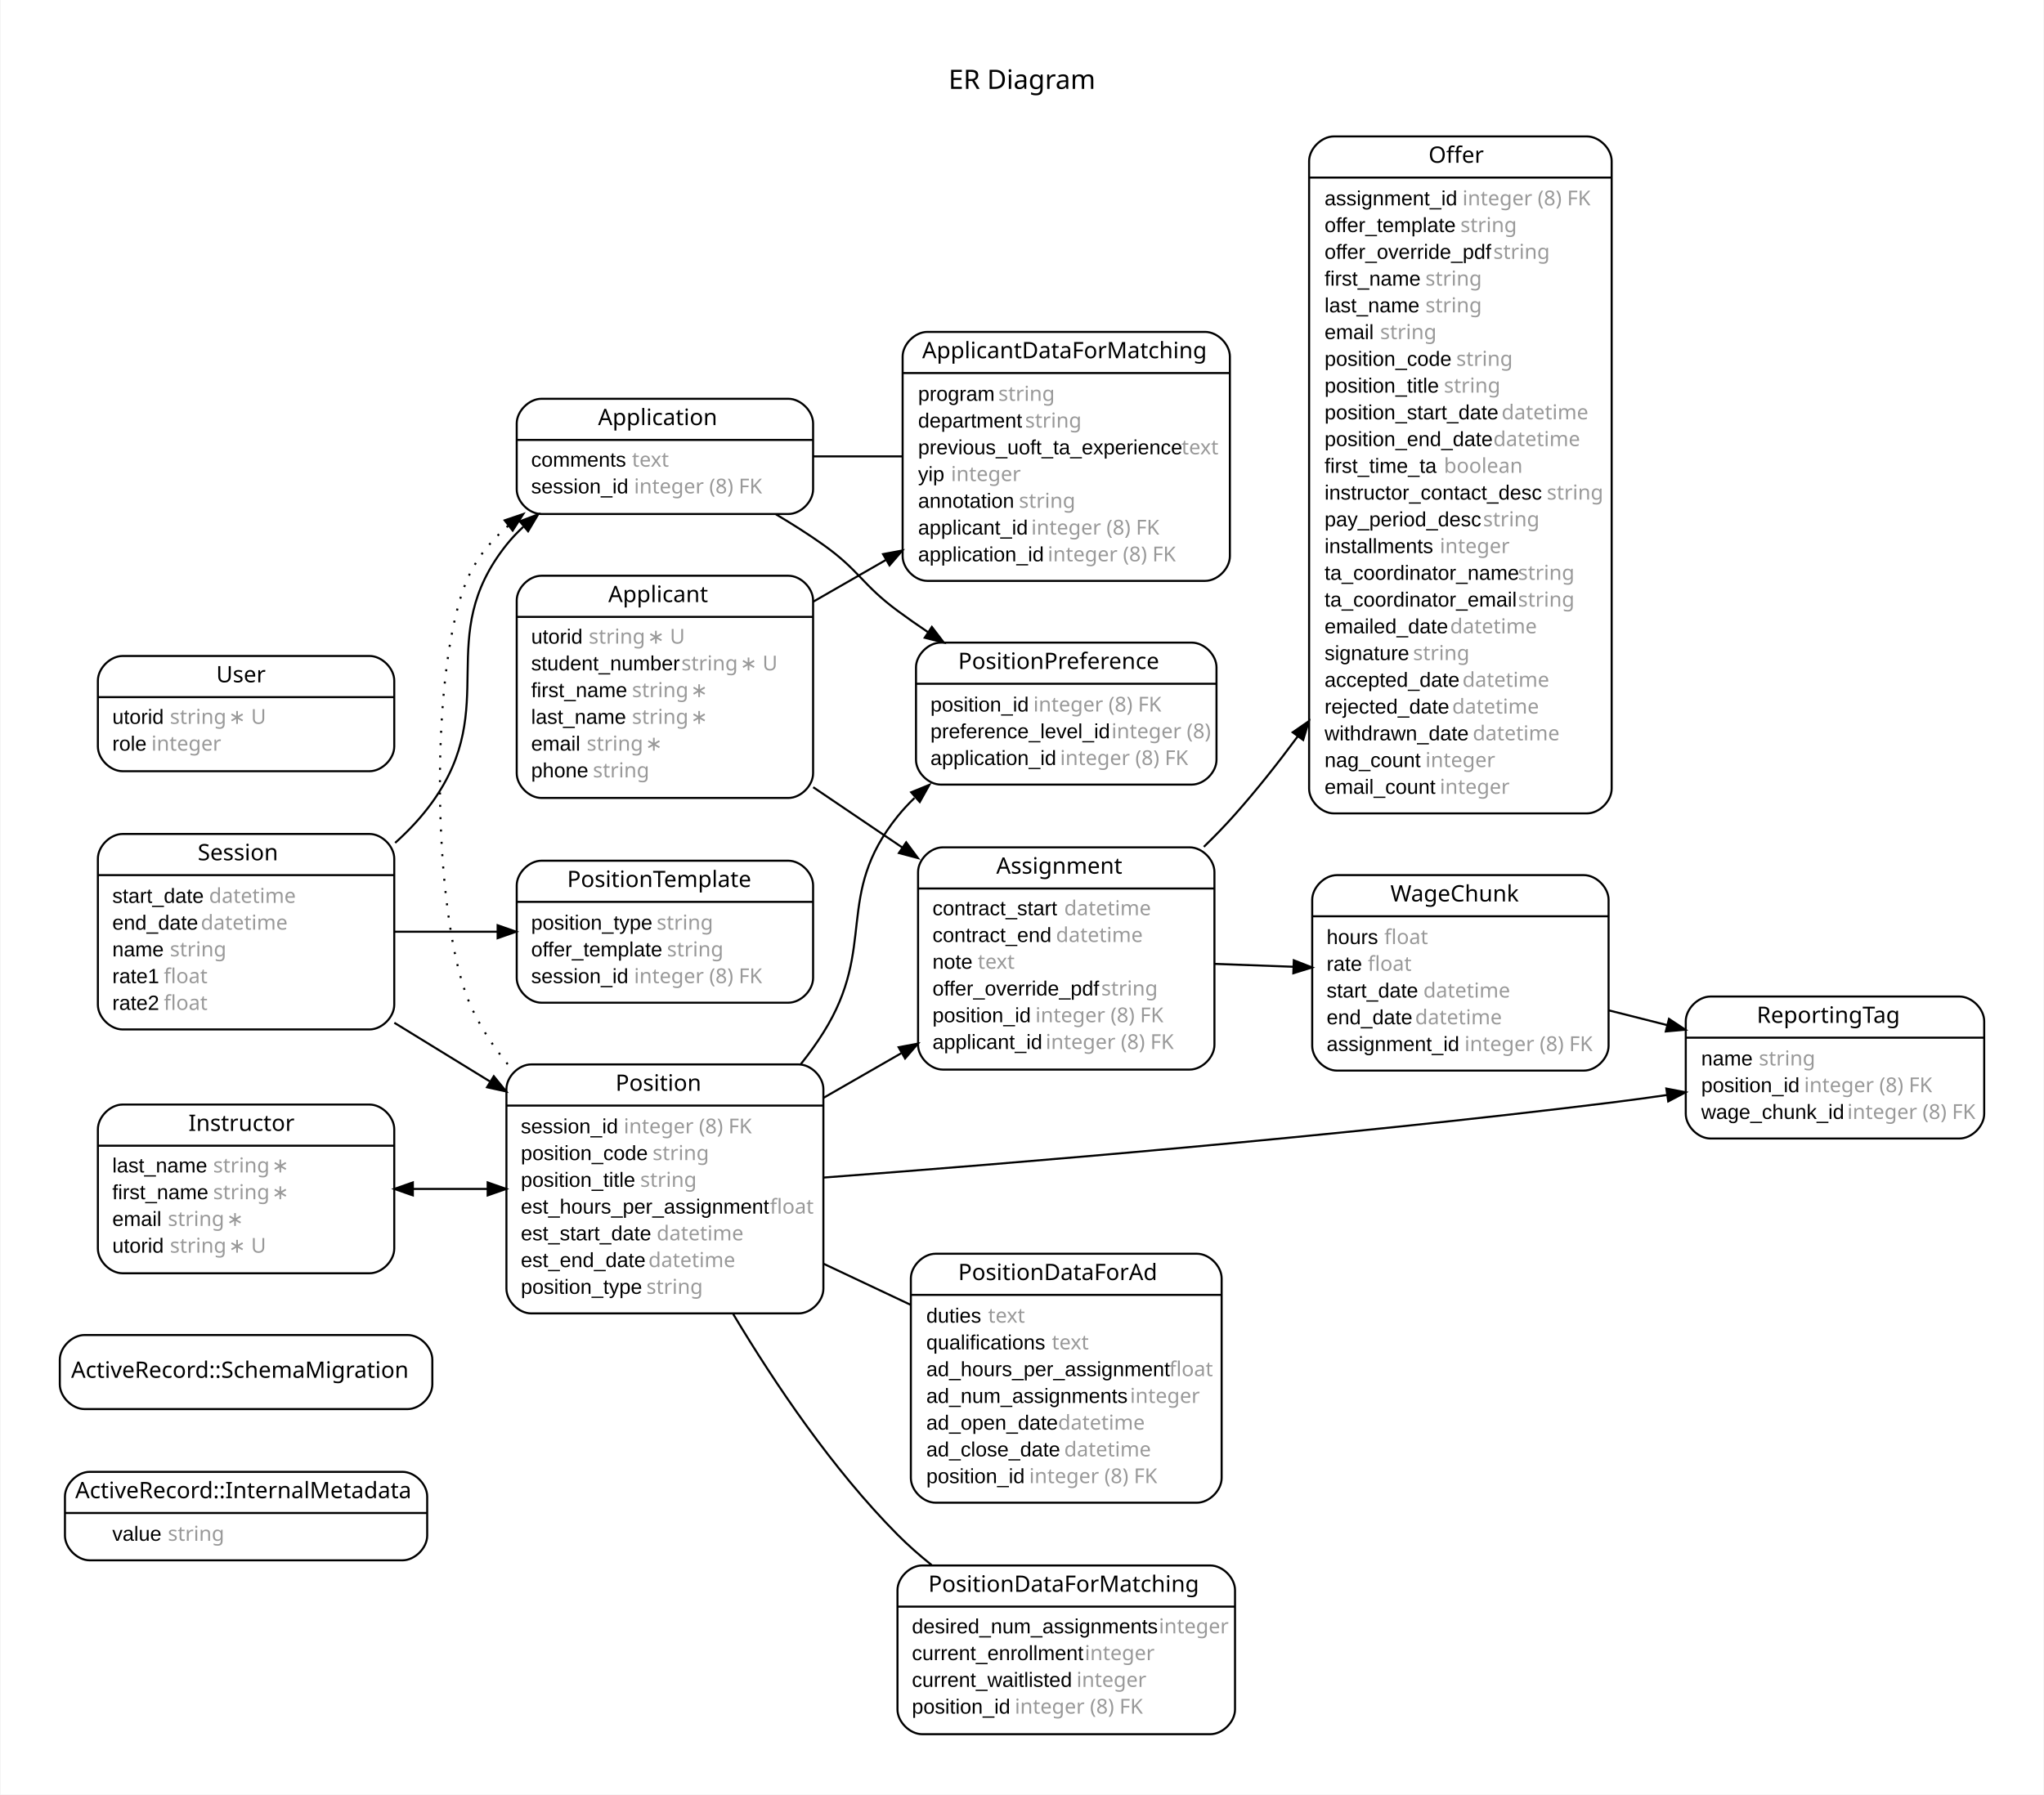
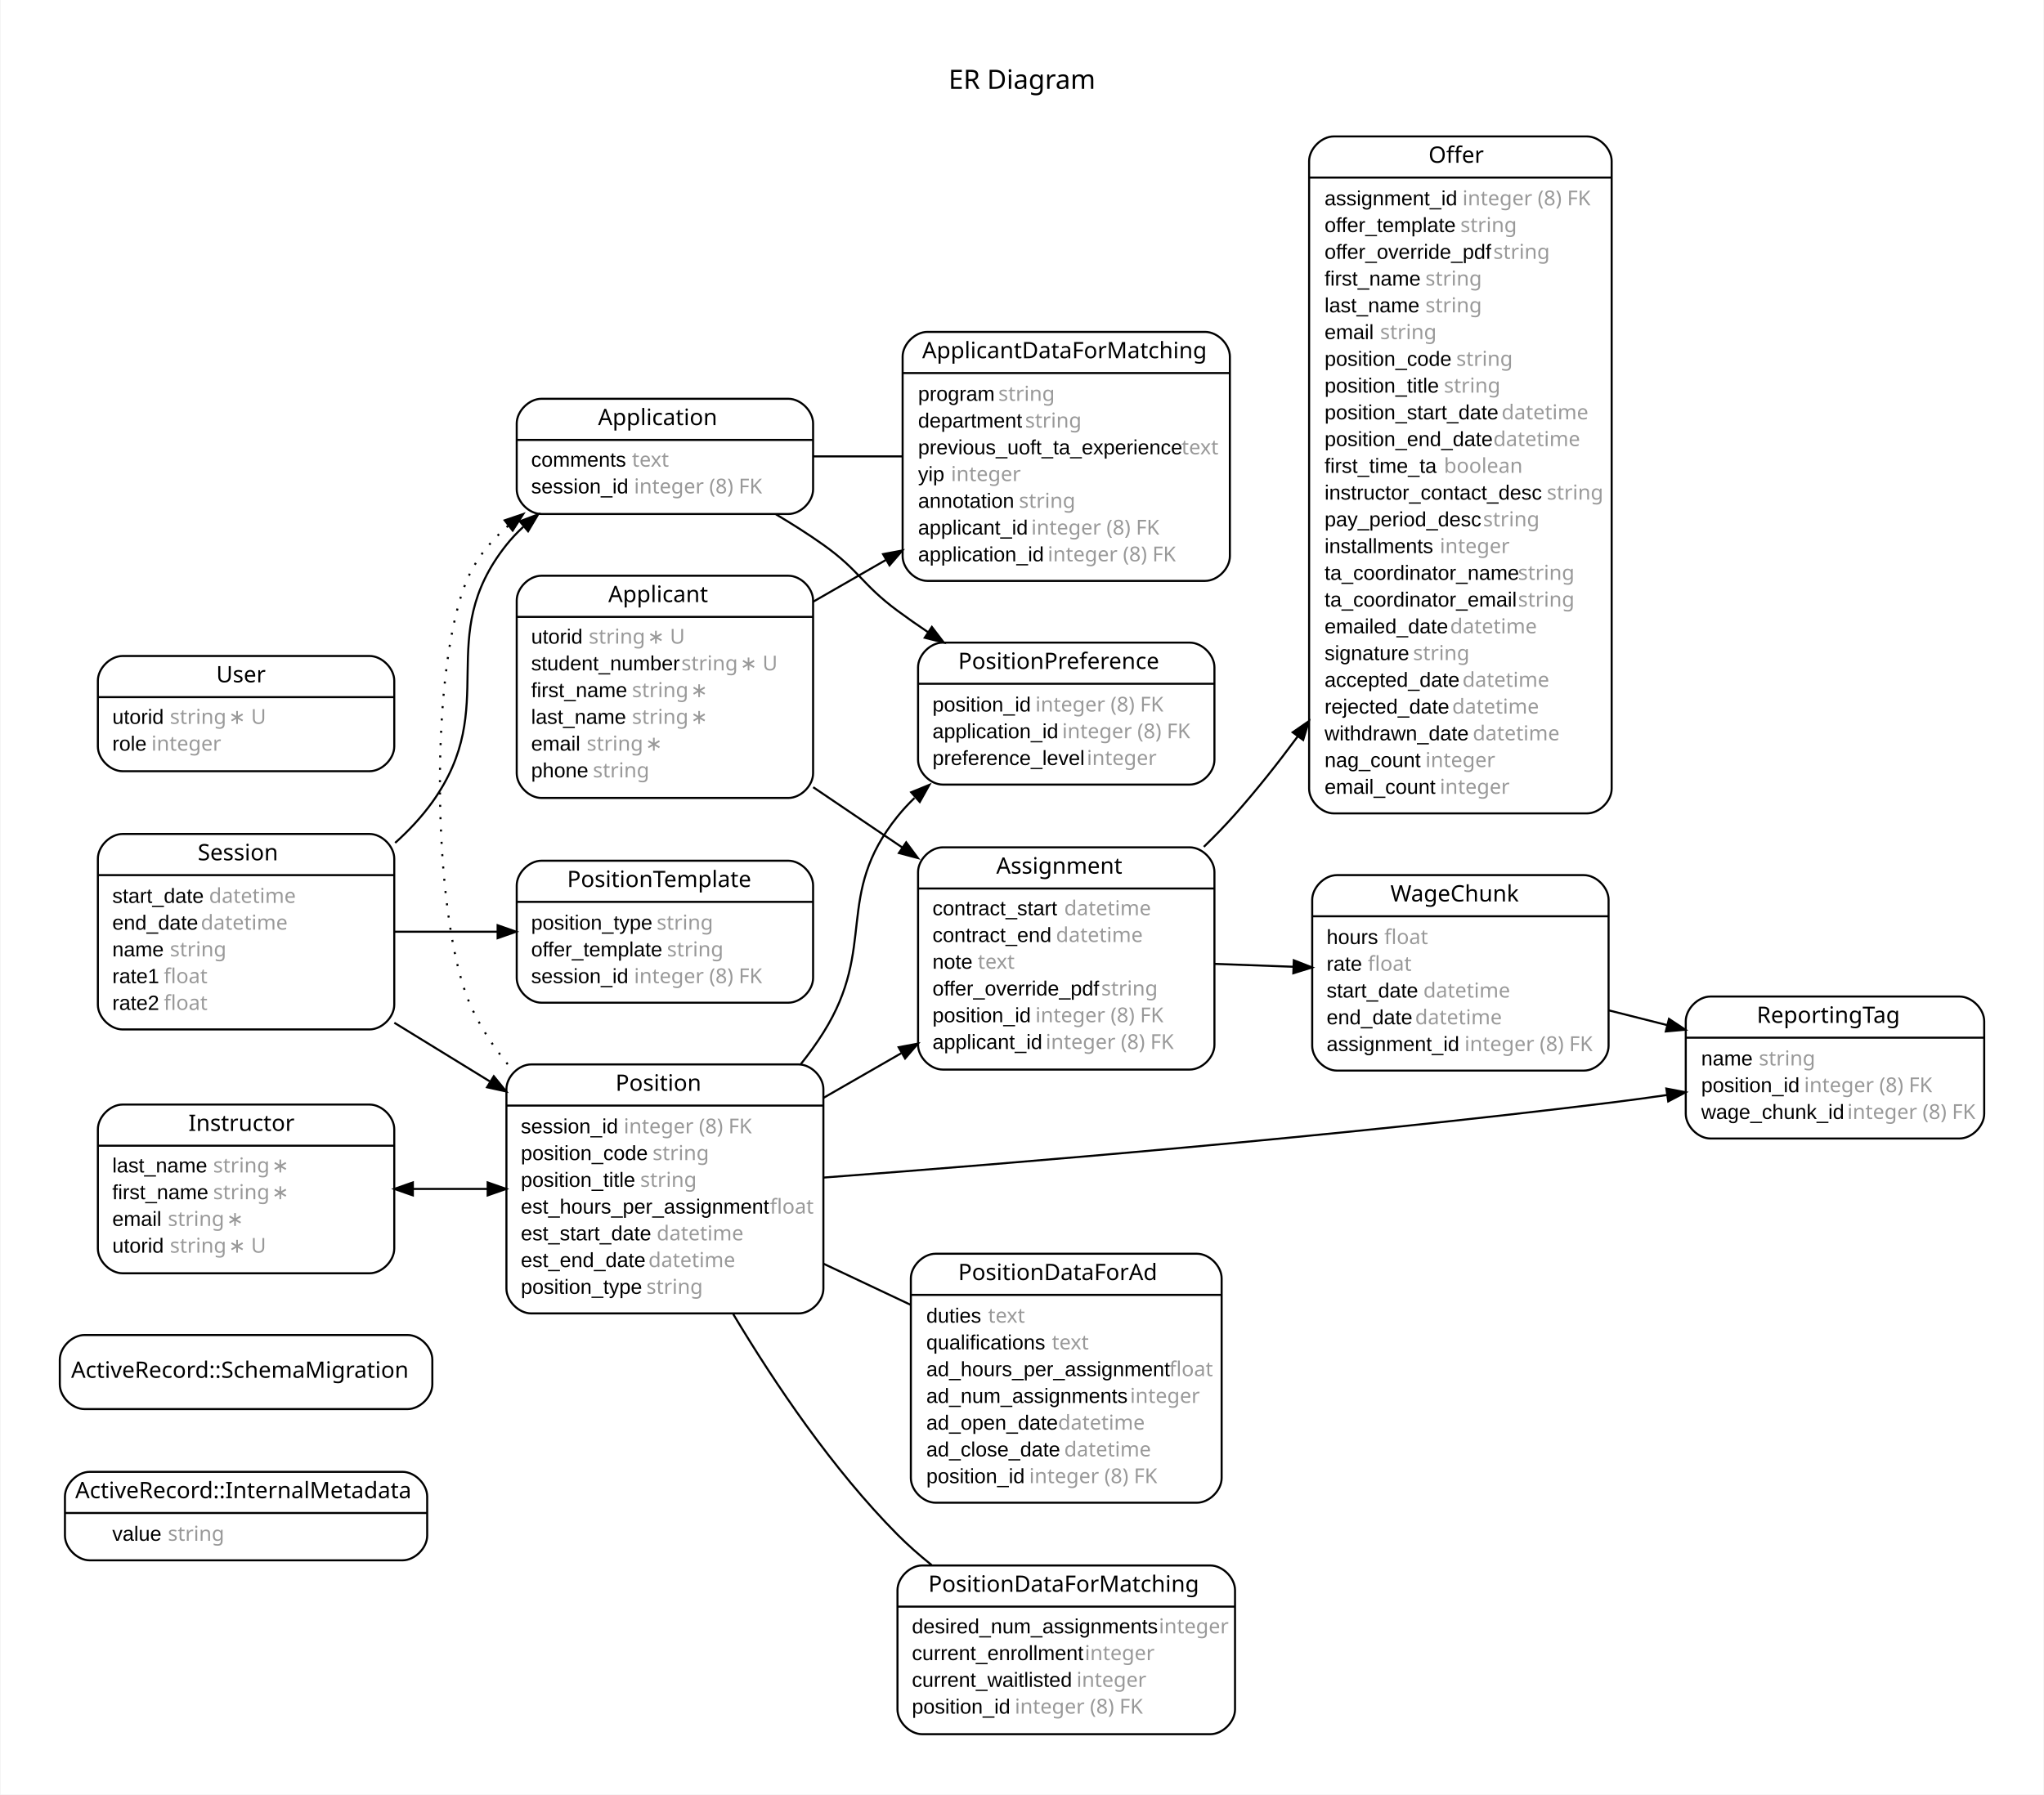
<svg xmlns="http://www.w3.org/2000/svg" width="993pt" height="872pt" viewBox="0.00 0.00 992.60 872.10">
  <g id="graph0" class="graph" transform="scale(1 1) rotate(0) translate(28.8 843.3)">
    <polygon fill="#ffffff" stroke="transparent" points="-28.8,28.8 -28.8,-843.3 963.8,-843.3 963.8,28.8 -28.8,28.8" />
    <text text-anchor="middle" x="467.5" y="-800.1" font-family="Arial Bold" font-size="13.00" fill="#000000">ER Diagram</text>
    <g id="node1" class="node">
      <path fill="none" stroke="#000000" d="M14.5,-85C14.5,-85 166.5,-85 166.5,-85 172.5,-85 178.5,-91 178.5,-97 178.5,-97 178.5,-116 178.5,-116 178.5,-122 172.5,-128 166.5,-128 166.5,-128 14.5,-128 14.5,-128 8.5,-128 2.5,-122 2.5,-116 2.5,-116 2.5,-97 2.5,-97 2.5,-91 8.5,-85 14.5,-85" />
      <text text-anchor="start" x="7.5" y="-115.2" font-family="Arial Bold" font-size="11.00" fill="#000000">ActiveRecord::InternalMetadata</text>
      <polyline fill="none" stroke="#000000" points="2.5,-108 178.5,-108 " />
      <text text-anchor="start" x="25.5" y="-94.5" font-family="Arial" font-size="10.00" fill="#000000">value </text>
      <text text-anchor="start" x="52.5" y="-94.5" font-family="Arial Italic" font-size="10.00" fill="#999999">string</text>
    </g>
    <g id="node2" class="node">
      <path fill="none" stroke="#000000" d="M12,-158.5C12,-158.5 169,-158.5 169,-158.5 175,-158.5 181,-164.5 181,-170.5 181,-170.5 181,-182.5 181,-182.5 181,-188.5 175,-194.5 169,-194.5 169,-194.5 12,-194.5 12,-194.5 6,-194.5 0,-188.5 0,-182.5 0,-182.5 0,-170.5 0,-170.5 0,-164.5 6,-158.5 12,-158.5" />
      <text text-anchor="start" x="5.5" y="-173.7" font-family="Arial Bold" font-size="11.00" fill="#000000">ActiveRecord::SchemaMigration</text>
    </g>
    <g id="node3" class="node">
      <path fill="none" stroke="#000000" d="M234,-455.5C234,-455.5 354,-455.5 354,-455.5 360,-455.5 366,-461.5 366,-467.5 366,-467.5 366,-551.5 366,-551.5 366,-557.5 360,-563.5 354,-563.5 354,-563.5 234,-563.5 234,-563.5 228,-563.5 222,-557.5 222,-551.5 222,-551.5 222,-467.5 222,-467.5 222,-461.5 228,-455.5 234,-455.5" />
      <text text-anchor="start" x="266.5" y="-550.7" font-family="Arial Bold" font-size="11.00" fill="#000000">Applicant</text>
      <polyline fill="none" stroke="#000000" points="222,-543.5 366,-543.5 " />
      <text text-anchor="start" x="229" y="-530.5" font-family="Arial" font-size="10.00" fill="#000000">utorid </text>
      <text text-anchor="start" x="257" y="-530.5" font-family="Arial Italic" font-size="10.00" fill="#999999">string ∗ U</text>
      <text text-anchor="start" x="229" y="-517.5" font-family="Arial" font-size="10.00" fill="#000000">student_number </text>
      <text text-anchor="start" x="302" y="-517.5" font-family="Arial Italic" font-size="10.00" fill="#999999">string ∗ U</text>
      <text text-anchor="start" x="229" y="-504.5" font-family="Arial" font-size="10.00" fill="#000000">first_name </text>
      <text text-anchor="start" x="278" y="-504.5" font-family="Arial Italic" font-size="10.00" fill="#999999">string ∗</text>
      <text text-anchor="start" x="229" y="-491.5" font-family="Arial" font-size="10.00" fill="#000000">last_name </text>
      <text text-anchor="start" x="278" y="-491.5" font-family="Arial Italic" font-size="10.00" fill="#999999">string ∗</text>
      <text text-anchor="start" x="229" y="-478.5" font-family="Arial" font-size="10.00" fill="#000000">email </text>
      <text text-anchor="start" x="256" y="-478.5" font-family="Arial Italic" font-size="10.00" fill="#999999">string ∗</text>
      <text text-anchor="start" x="229" y="-465.5" font-family="Arial" font-size="10.00" fill="#000000">phone </text>
      <text text-anchor="start" x="259" y="-465.5" font-family="Arial Italic" font-size="10.00" fill="#999999">string</text>
    </g>
    <g id="node4" class="node">
      <path fill="none" stroke="#000000" d="M421.5,-561C421.5,-561 556.5,-561 556.5,-561 562.5,-561 568.5,-567 568.5,-573 568.5,-573 568.5,-670 568.5,-670 568.5,-676 562.5,-682 556.5,-682 556.5,-682 421.5,-682 421.5,-682 415.5,-682 409.5,-676 409.5,-670 409.5,-670 409.5,-573 409.5,-573 409.5,-567 415.5,-561 421.5,-561" />
      <text text-anchor="start" x="419" y="-669.2" font-family="Arial Bold" font-size="11.00" fill="#000000">ApplicantDataForMatching</text>
      <polyline fill="none" stroke="#000000" points="409.5,-662 568.5,-662 " />
      <text text-anchor="start" x="417" y="-648.5" font-family="Arial" font-size="10.00" fill="#000000">program </text>
      <text text-anchor="start" x="456" y="-648.5" font-family="Arial Italic" font-size="10.00" fill="#999999">string</text>
      <text text-anchor="start" x="417" y="-635.5" font-family="Arial" font-size="10.00" fill="#000000">department </text>
      <text text-anchor="start" x="469" y="-635.5" font-family="Arial Italic" font-size="10.00" fill="#999999">string</text>
      <text text-anchor="start" x="417" y="-622.5" font-family="Arial" font-size="10.00" fill="#000000">previous_uoft_ta_experience </text>
      <text text-anchor="start" x="545" y="-622.5" font-family="Arial Italic" font-size="10.00" fill="#999999">text</text>
      <text text-anchor="start" x="417" y="-609.5" font-family="Arial" font-size="10.00" fill="#000000">yip </text>
      <text text-anchor="start" x="433" y="-609.5" font-family="Arial Italic" font-size="10.00" fill="#999999">integer</text>
      <text text-anchor="start" x="417" y="-596.5" font-family="Arial" font-size="10.00" fill="#000000">annotation </text>
      <text text-anchor="start" x="466" y="-596.5" font-family="Arial Italic" font-size="10.00" fill="#999999">string</text>
      <text text-anchor="start" x="417" y="-583.5" font-family="Arial" font-size="10.00" fill="#000000">applicant_id </text>
      <text text-anchor="start" x="472" y="-583.5" font-family="Arial Italic" font-size="10.00" fill="#999999">integer (8) FK</text>
      <text text-anchor="start" x="417" y="-570.5" font-family="Arial" font-size="10.00" fill="#000000">application_id </text>
      <text text-anchor="start" x="480" y="-570.5" font-family="Arial Italic" font-size="10.00" fill="#999999">integer (8) FK</text>
    </g>
    <g id="edge5" class="edge">
      <path fill="none" stroke="#000000" d="M366.057,-550.886C377.516,-557.468 389.48,-564.34 401.252,-571.101" />
      <polygon fill="#000000" stroke="#000000" points="399.99,-574.009 409.363,-575.76 403.128,-568.546 399.99,-574.009" />
    </g>
    <g id="node6" class="node">
      <path fill="none" stroke="#000000" d="M429,-323.5C429,-323.5 549,-323.5 549,-323.5 555,-323.5 561,-329.5 561,-335.5 561,-335.5 561,-419.5 561,-419.5 561,-425.5 555,-431.5 549,-431.5 549,-431.5 429,-431.5 429,-431.5 423,-431.5 417,-425.5 417,-419.5 417,-419.5 417,-335.5 417,-335.5 417,-329.5 423,-323.5 429,-323.5" />
      <text text-anchor="start" x="455" y="-418.7" font-family="Arial Bold" font-size="11.00" fill="#000000">Assignment</text>
      <polyline fill="none" stroke="#000000" points="417,-411.5 561,-411.5 " />
      <text text-anchor="start" x="424" y="-398.5" font-family="Arial" font-size="10.00" fill="#000000">contract_start </text>
      <text text-anchor="start" x="488" y="-398.5" font-family="Arial Italic" font-size="10.00" fill="#999999">datetime</text>
      <text text-anchor="start" x="424" y="-385.5" font-family="Arial" font-size="10.00" fill="#000000">contract_end </text>
      <text text-anchor="start" x="484" y="-385.5" font-family="Arial Italic" font-size="10.00" fill="#999999">datetime</text>
      <text text-anchor="start" x="424" y="-372.5" font-family="Arial" font-size="10.00" fill="#000000">note </text>
      <text text-anchor="start" x="446" y="-372.5" font-family="Arial Italic" font-size="10.00" fill="#999999">text</text>
      <text text-anchor="start" x="424" y="-359.5" font-family="Arial" font-size="10.00" fill="#000000">offer_override_pdf </text>
      <text text-anchor="start" x="506" y="-359.5" font-family="Arial Italic" font-size="10.00" fill="#999999">string</text>
      <text text-anchor="start" x="424" y="-346.5" font-family="Arial" font-size="10.00" fill="#000000">position_id </text>
      <text text-anchor="start" x="474" y="-346.5" font-family="Arial Italic" font-size="10.00" fill="#999999">integer (8) FK</text>
      <text text-anchor="start" x="424" y="-333.5" font-family="Arial" font-size="10.00" fill="#000000">applicant_id </text>
      <text text-anchor="start" x="479" y="-333.5" font-family="Arial Italic" font-size="10.00" fill="#999999">integer (8) FK</text>
    </g>
    <g id="edge2" class="edge">
      <path fill="none" stroke="#000000" d="M366.057,-460.723C380.192,-451.154 395.095,-441.067 409.459,-431.343" />
      <polygon fill="#000000" stroke="#000000" points="411.227,-433.95 416.914,-426.297 407.695,-428.733 411.227,-433.95" />
    </g>
    <g id="node5" class="node">
      <path fill="none" stroke="#000000" d="M234,-593.5C234,-593.5 354,-593.5 354,-593.5 360,-593.5 366,-599.5 366,-605.5 366,-605.5 366,-637.5 366,-637.5 366,-643.5 360,-649.5 354,-649.5 354,-649.5 234,-649.5 234,-649.5 228,-649.5 222,-643.5 222,-637.5 222,-637.5 222,-605.5 222,-605.5 222,-599.5 228,-593.5 234,-593.5" />
      <text text-anchor="start" x="261.5" y="-636.7" font-family="Arial Bold" font-size="11.00" fill="#000000">Application</text>
      <polyline fill="none" stroke="#000000" points="222,-629.5 366,-629.5 " />
      <text text-anchor="start" x="229" y="-616.5" font-family="Arial" font-size="10.00" fill="#000000">comments </text>
      <text text-anchor="start" x="278" y="-616.5" font-family="Arial Italic" font-size="10.00" fill="#999999">text</text>
      <text text-anchor="start" x="229" y="-603.5" font-family="Arial" font-size="10.00" fill="#000000">session_id </text>
      <text text-anchor="start" x="279" y="-603.5" font-family="Arial Italic" font-size="10.00" fill="#999999">integer (8) FK</text>
    </g>
    <g id="edge15" class="edge">
      <path fill="none" stroke="#000000" d="M366.057,-621.5C380.161,-621.5 395.029,-621.5 409.363,-621.5" />
    </g>
    <g id="node12" class="node">
-       <path fill="none" stroke="#000000" d="M428,-462C428,-462 550,-462 550,-462 556,-462 562,-468 562,-474 562,-474 562,-519 562,-519 562,-525 556,-531 550,-531 550,-531 428,-531 428,-531 422,-531 416,-525 416,-519 416,-519 416,-474 416,-474 416,-468 422,-462 428,-462" />
+       <path fill="none" stroke="#000000" d="M429,-462C429,-462 549,-462 549,-462 555,-462 561,-468 561,-474 561,-474 561,-519 561,-519 561,-525 555,-531 549,-531 549,-531 429,-531 429,-531 423,-531 417,-525 417,-519 417,-519 417,-474 417,-474 417,-468 423,-462 429,-462" />
      <text text-anchor="start" x="436.5" y="-518.2" font-family="Arial Bold" font-size="11.00" fill="#000000">PositionPreference</text>
-       <polyline fill="none" stroke="#000000" points="416,-511 562,-511 " />
-       <text text-anchor="start" x="423" y="-497.5" font-family="Arial" font-size="10.00" fill="#000000">position_id </text>
-       <text text-anchor="start" x="473" y="-497.5" font-family="Arial Italic" font-size="10.00" fill="#999999">integer (8) FK</text>
-       <text text-anchor="start" x="423" y="-484.5" font-family="Arial" font-size="10.00" fill="#000000">preference_level_id </text>
-       <text text-anchor="start" x="511" y="-484.5" font-family="Arial Italic" font-size="10.00" fill="#999999">integer (8)</text>
-       <text text-anchor="start" x="423" y="-471.5" font-family="Arial" font-size="10.00" fill="#000000">application_id </text>
-       <text text-anchor="start" x="486" y="-471.5" font-family="Arial Italic" font-size="10.00" fill="#999999">integer (8) FK</text>
+       <polyline fill="none" stroke="#000000" points="417,-511 561,-511 " />
+       <text text-anchor="start" x="424" y="-497.5" font-family="Arial" font-size="10.00" fill="#000000">position_id </text>
+       <text text-anchor="start" x="474" y="-497.5" font-family="Arial Italic" font-size="10.00" fill="#999999">integer (8) FK</text>
+       <text text-anchor="start" x="424" y="-484.5" font-family="Arial" font-size="10.00" fill="#000000">application_id </text>
+       <text text-anchor="start" x="487" y="-484.5" font-family="Arial Italic" font-size="10.00" fill="#999999">integer (8) FK</text>
+       <text text-anchor="start" x="424" y="-471.5" font-family="Arial" font-size="10.00" fill="#000000">preference_level </text>
+       <text text-anchor="start" x="499" y="-471.5" font-family="Arial Italic" font-size="10.00" fill="#999999">integer</text>
    </g>
    <g id="edge17" class="edge">
      <path fill="none" stroke="#000000" d="M347.944,-593.355C355.851,-588.666 363.762,-583.645 371,-578.5 388.448,-566.097 389.792,-559.235 407,-546.5 411.773,-542.968 416.804,-539.451 421.93,-536.014" />
      <polygon fill="#000000" stroke="#000000" points="423.701,-538.619 429.489,-531.041 420.239,-533.356 423.701,-538.619" />
    </g>
    <g id="node8" class="node">
      <path fill="none" stroke="#000000" d="M619,-448C619,-448 742,-448 742,-448 748,-448 754,-454 754,-460 754,-460 754,-765 754,-765 754,-771 748,-777 742,-777 742,-777 619,-777 619,-777 613,-777 607,-771 607,-765 607,-765 607,-460 607,-460 607,-454 613,-448 619,-448" />
      <text text-anchor="start" x="665" y="-764.2" font-family="Arial Bold" font-size="11.00" fill="#000000">Offer</text>
      <polyline fill="none" stroke="#000000" points="607,-757 754,-757 " />
      <text text-anchor="start" x="614.5" y="-743.5" font-family="Arial" font-size="10.00" fill="#000000">assignment_id </text>
      <text text-anchor="start" x="681.5" y="-743.5" font-family="Arial Italic" font-size="10.00" fill="#999999">integer (8) FK</text>
      <text text-anchor="start" x="614.5" y="-730.5" font-family="Arial" font-size="10.00" fill="#000000">offer_template </text>
      <text text-anchor="start" x="680.5" y="-730.5" font-family="Arial Italic" font-size="10.00" fill="#999999">string</text>
      <text text-anchor="start" x="614.5" y="-717.5" font-family="Arial" font-size="10.00" fill="#000000">offer_override_pdf </text>
      <text text-anchor="start" x="696.5" y="-717.5" font-family="Arial Italic" font-size="10.00" fill="#999999">string</text>
      <text text-anchor="start" x="614.5" y="-704.5" font-family="Arial" font-size="10.00" fill="#000000">first_name </text>
      <text text-anchor="start" x="663.5" y="-704.5" font-family="Arial Italic" font-size="10.00" fill="#999999">string</text>
      <text text-anchor="start" x="614.5" y="-691.5" font-family="Arial" font-size="10.00" fill="#000000">last_name </text>
      <text text-anchor="start" x="663.5" y="-691.5" font-family="Arial Italic" font-size="10.00" fill="#999999">string</text>
      <text text-anchor="start" x="614.5" y="-678.5" font-family="Arial" font-size="10.00" fill="#000000">email </text>
      <text text-anchor="start" x="641.5" y="-678.5" font-family="Arial Italic" font-size="10.00" fill="#999999">string</text>
      <text text-anchor="start" x="614.5" y="-665.5" font-family="Arial" font-size="10.00" fill="#000000">position_code </text>
      <text text-anchor="start" x="678.5" y="-665.5" font-family="Arial Italic" font-size="10.00" fill="#999999">string</text>
      <text text-anchor="start" x="614.5" y="-652.5" font-family="Arial" font-size="10.00" fill="#000000">position_title </text>
      <text text-anchor="start" x="672.5" y="-652.5" font-family="Arial Italic" font-size="10.00" fill="#999999">string</text>
      <text text-anchor="start" x="614.5" y="-639.5" font-family="Arial" font-size="10.00" fill="#000000">position_start_date </text>
      <text text-anchor="start" x="700.5" y="-639.5" font-family="Arial Italic" font-size="10.00" fill="#999999">datetime</text>
      <text text-anchor="start" x="614.5" y="-626.5" font-family="Arial" font-size="10.00" fill="#000000">position_end_date </text>
      <text text-anchor="start" x="696.5" y="-626.5" font-family="Arial Italic" font-size="10.00" fill="#999999">datetime</text>
      <text text-anchor="start" x="614.5" y="-613.5" font-family="Arial" font-size="10.00" fill="#000000">first_time_ta </text>
      <text text-anchor="start" x="672.5" y="-613.5" font-family="Arial Italic" font-size="10.00" fill="#999999">boolean</text>
      <text text-anchor="start" x="614.5" y="-600.5" font-family="Arial" font-size="10.00" fill="#000000">instructor_contact_desc </text>
      <text text-anchor="start" x="722.5" y="-600.5" font-family="Arial Italic" font-size="10.00" fill="#999999">string</text>
      <text text-anchor="start" x="614.5" y="-587.5" font-family="Arial" font-size="10.00" fill="#000000">pay_period_desc </text>
      <text text-anchor="start" x="691.5" y="-587.5" font-family="Arial Italic" font-size="10.00" fill="#999999">string</text>
      <text text-anchor="start" x="614.5" y="-574.5" font-family="Arial" font-size="10.00" fill="#000000">installments </text>
      <text text-anchor="start" x="670.5" y="-574.5" font-family="Arial Italic" font-size="10.00" fill="#999999">integer</text>
      <text text-anchor="start" x="614.5" y="-561.5" font-family="Arial" font-size="10.00" fill="#000000">ta_coordinator_name </text>
      <text text-anchor="start" x="708.5" y="-561.5" font-family="Arial Italic" font-size="10.00" fill="#999999">string</text>
      <text text-anchor="start" x="614.5" y="-548.5" font-family="Arial" font-size="10.00" fill="#000000">ta_coordinator_email </text>
      <text text-anchor="start" x="708.5" y="-548.5" font-family="Arial Italic" font-size="10.00" fill="#999999">string</text>
      <text text-anchor="start" x="614.5" y="-535.5" font-family="Arial" font-size="10.00" fill="#000000">emailed_date </text>
      <text text-anchor="start" x="675.5" y="-535.5" font-family="Arial Italic" font-size="10.00" fill="#999999">datetime</text>
      <text text-anchor="start" x="614.5" y="-522.5" font-family="Arial" font-size="10.00" fill="#000000">signature </text>
      <text text-anchor="start" x="657.5" y="-522.5" font-family="Arial Italic" font-size="10.00" fill="#999999">string</text>
      <text text-anchor="start" x="614.5" y="-509.5" font-family="Arial" font-size="10.00" fill="#000000">accepted_date </text>
      <text text-anchor="start" x="681.5" y="-509.5" font-family="Arial Italic" font-size="10.00" fill="#999999">datetime</text>
      <text text-anchor="start" x="614.5" y="-496.5" font-family="Arial" font-size="10.00" fill="#000000">rejected_date </text>
      <text text-anchor="start" x="676.5" y="-496.5" font-family="Arial Italic" font-size="10.00" fill="#999999">datetime</text>
      <text text-anchor="start" x="614.5" y="-483.5" font-family="Arial" font-size="10.00" fill="#000000">withdrawn_date </text>
      <text text-anchor="start" x="686.5" y="-483.5" font-family="Arial Italic" font-size="10.00" fill="#999999">datetime</text>
      <text text-anchor="start" x="614.5" y="-470.5" font-family="Arial" font-size="10.00" fill="#000000">nag_count </text>
      <text text-anchor="start" x="663.5" y="-470.5" font-family="Arial Italic" font-size="10.00" fill="#999999">integer</text>
      <text text-anchor="start" x="614.5" y="-457.5" font-family="Arial" font-size="10.00" fill="#000000">email_count </text>
      <text text-anchor="start" x="670.5" y="-457.5" font-family="Arial Italic" font-size="10.00" fill="#999999">integer</text>
    </g>
    <g id="edge1" class="edge">
      <path fill="none" stroke="#000000" d="M555.855,-431.749C561.16,-436.891 566.283,-442.176 571,-447.5 581.484,-459.333 591.735,-472.239 601.498,-485.45" />
      <polygon fill="#000000" stroke="#000000" points="599.022,-487.401 606.87,-492.816 604.112,-483.688 599.022,-487.401" />
    </g>
    <g id="node17" class="node">
      <path fill="none" stroke="#000000" d="M620.5,-323C620.5,-323 740.5,-323 740.5,-323 746.5,-323 752.5,-329 752.5,-335 752.5,-335 752.5,-406 752.5,-406 752.5,-412 746.5,-418 740.5,-418 740.5,-418 620.5,-418 620.5,-418 614.5,-418 608.5,-412 608.5,-406 608.5,-406 608.5,-335 608.5,-335 608.5,-329 614.5,-323 620.5,-323" />
      <text text-anchor="start" x="646.5" y="-405.2" font-family="Arial Bold" font-size="11.00" fill="#000000">WageChunk</text>
      <polyline fill="none" stroke="#000000" points="608.5,-398 752.5,-398 " />
      <text text-anchor="start" x="615.5" y="-384.5" font-family="Arial" font-size="10.00" fill="#000000">hours </text>
      <text text-anchor="start" x="643.5" y="-384.5" font-family="Arial Italic" font-size="10.00" fill="#999999">float</text>
      <text text-anchor="start" x="615.5" y="-371.5" font-family="Arial" font-size="10.00" fill="#000000">rate </text>
      <text text-anchor="start" x="635.5" y="-371.5" font-family="Arial Italic" font-size="10.00" fill="#999999">float</text>
      <text text-anchor="start" x="615.5" y="-358.5" font-family="Arial" font-size="10.00" fill="#000000">start_date </text>
      <text text-anchor="start" x="662.5" y="-358.5" font-family="Arial Italic" font-size="10.00" fill="#999999">datetime</text>
      <text text-anchor="start" x="615.5" y="-345.5" font-family="Arial" font-size="10.00" fill="#000000">end_date </text>
      <text text-anchor="start" x="658.5" y="-345.5" font-family="Arial Italic" font-size="10.00" fill="#999999">datetime</text>
      <text text-anchor="start" x="615.5" y="-332.5" font-family="Arial" font-size="10.00" fill="#000000">assignment_id </text>
      <text text-anchor="start" x="682.5" y="-332.5" font-family="Arial Italic" font-size="10.00" fill="#999999">integer (8) FK</text>
    </g>
    <g id="edge4" class="edge">
      <path fill="none" stroke="#000000" d="M561.125,-374.864C573.581,-374.408 586.606,-373.932 599.284,-373.469" />
      <polygon fill="#000000" stroke="#000000" points="599.561,-376.611 608.44,-373.134 599.331,-370.315 599.561,-376.611" />
    </g>
    <g id="node7" class="node">
      <path fill="none" stroke="#000000" d="M30.5,-224.5C30.5,-224.5 150.5,-224.5 150.5,-224.5 156.5,-224.5 162.5,-230.5 162.5,-236.5 162.5,-236.5 162.5,-294.5 162.5,-294.5 162.5,-300.5 156.5,-306.5 150.5,-306.5 150.5,-306.5 30.5,-306.5 30.5,-306.5 24.5,-306.5 18.5,-300.5 18.5,-294.5 18.5,-294.5 18.5,-236.5 18.5,-236.5 18.5,-230.5 24.5,-224.5 30.5,-224.5" />
      <text text-anchor="start" x="62.5" y="-293.7" font-family="Arial Bold" font-size="11.00" fill="#000000">Instructor</text>
      <polyline fill="none" stroke="#000000" points="18.5,-286.5 162.5,-286.5 " />
      <text text-anchor="start" x="25.5" y="-273.5" font-family="Arial" font-size="10.00" fill="#000000">last_name </text>
      <text text-anchor="start" x="74.5" y="-273.5" font-family="Arial Italic" font-size="10.00" fill="#999999">string ∗</text>
      <text text-anchor="start" x="25.5" y="-260.5" font-family="Arial" font-size="10.00" fill="#000000">first_name </text>
      <text text-anchor="start" x="74.5" y="-260.5" font-family="Arial Italic" font-size="10.00" fill="#999999">string ∗</text>
      <text text-anchor="start" x="25.5" y="-247.5" font-family="Arial" font-size="10.00" fill="#000000">email </text>
      <text text-anchor="start" x="52.5" y="-247.5" font-family="Arial Italic" font-size="10.00" fill="#999999">string ∗</text>
      <text text-anchor="start" x="25.5" y="-234.5" font-family="Arial" font-size="10.00" fill="#000000">utorid </text>
      <text text-anchor="start" x="53.5" y="-234.5" font-family="Arial Italic" font-size="10.00" fill="#999999">string ∗ U</text>
    </g>
    <g id="node9" class="node">
      <path fill="none" stroke="#000000" d="M229,-205C229,-205 359,-205 359,-205 365,-205 371,-211 371,-217 371,-217 371,-314 371,-314 371,-320 365,-326 359,-326 359,-326 229,-326 229,-326 223,-326 217,-320 217,-314 217,-314 217,-217 217,-217 217,-211 223,-205 229,-205" />
      <text text-anchor="start" x="270" y="-313.2" font-family="Arial Bold" font-size="11.00" fill="#000000">Position</text>
      <polyline fill="none" stroke="#000000" points="217,-306 371,-306 " />
      <text text-anchor="start" x="224" y="-292.5" font-family="Arial" font-size="10.00" fill="#000000">session_id </text>
      <text text-anchor="start" x="274" y="-292.5" font-family="Arial Italic" font-size="10.00" fill="#999999">integer (8) FK</text>
      <text text-anchor="start" x="224" y="-279.5" font-family="Arial" font-size="10.00" fill="#000000">position_code </text>
      <text text-anchor="start" x="288" y="-279.5" font-family="Arial Italic" font-size="10.00" fill="#999999">string</text>
      <text text-anchor="start" x="224" y="-266.5" font-family="Arial" font-size="10.00" fill="#000000">position_title </text>
      <text text-anchor="start" x="282" y="-266.5" font-family="Arial Italic" font-size="10.00" fill="#999999">string</text>
      <text text-anchor="start" x="224" y="-253.5" font-family="Arial" font-size="10.00" fill="#000000">est_hours_per_assignment </text>
      <text text-anchor="start" x="345" y="-253.5" font-family="Arial Italic" font-size="10.00" fill="#999999">float</text>
      <text text-anchor="start" x="224" y="-240.5" font-family="Arial" font-size="10.00" fill="#000000">est_start_date </text>
      <text text-anchor="start" x="290" y="-240.5" font-family="Arial Italic" font-size="10.00" fill="#999999">datetime</text>
      <text text-anchor="start" x="224" y="-227.5" font-family="Arial" font-size="10.00" fill="#000000">est_end_date </text>
      <text text-anchor="start" x="286" y="-227.5" font-family="Arial Italic" font-size="10.00" fill="#999999">datetime</text>
      <text text-anchor="start" x="224" y="-214.5" font-family="Arial" font-size="10.00" fill="#000000">position_type </text>
      <text text-anchor="start" x="285" y="-214.5" font-family="Arial Italic" font-size="10.00" fill="#999999">string</text>
    </g>
    <g id="edge7" class="edge">
      <path fill="none" stroke="#000000" d="M171.715,-265.5C183.584,-265.5 195.841,-265.5 207.805,-265.5" />
      <polygon fill="#000000" stroke="#000000" points="171.533,-262.35 162.533,-265.5 171.533,-268.65 171.533,-262.35" />
      <polygon fill="#000000" stroke="#000000" points="207.885,-268.65 216.885,-265.5 207.885,-262.35 207.885,-268.65" />
    </g>
    <g id="edge11" class="edge">
      <path fill="none" stroke="#000000" stroke-dasharray="1,5" d="M217.611,-326.113C210.098,-335.306 203.576,-345.322 199,-356 180.795,-398.486 179.048,-522.306 199,-564 203.396,-573.187 210.024,-581.031 217.774,-587.695" />
      <polygon fill="#000000" stroke="#000000" points="216.147,-590.421 225.176,-593.488 220.03,-585.46 216.147,-590.421" />
    </g>
    <g id="edge3" class="edge">
      <path fill="none" stroke="#000000" d="M371.069,-309.765C383.47,-316.888 396.332,-324.275 408.804,-331.439" />
      <polygon fill="#000000" stroke="#000000" points="407.561,-334.358 416.935,-336.109 410.699,-328.894 407.561,-334.358" />
    </g>
    <g id="node10" class="node">
      <path fill="none" stroke="#000000" d="M425.5,-113C425.5,-113 552.5,-113 552.5,-113 558.5,-113 564.5,-119 564.5,-125 564.5,-125 564.5,-222 564.5,-222 564.5,-228 558.5,-234 552.5,-234 552.5,-234 425.5,-234 425.5,-234 419.5,-234 413.5,-228 413.5,-222 413.5,-222 413.5,-125 413.5,-125 413.5,-119 419.5,-113 425.5,-113" />
      <text text-anchor="start" x="436.5" y="-221.2" font-family="Arial Bold" font-size="11.00" fill="#000000">PositionDataForAd</text>
      <polyline fill="none" stroke="#000000" points="413.5,-214 564.5,-214 " />
      <text text-anchor="start" x="421" y="-200.5" font-family="Arial" font-size="10.00" fill="#000000">duties </text>
      <text text-anchor="start" x="451" y="-200.5" font-family="Arial Italic" font-size="10.00" fill="#999999">text</text>
      <text text-anchor="start" x="421" y="-187.5" font-family="Arial" font-size="10.00" fill="#000000">qualifications </text>
      <text text-anchor="start" x="482" y="-187.5" font-family="Arial Italic" font-size="10.00" fill="#999999">text</text>
      <text text-anchor="start" x="421" y="-174.5" font-family="Arial" font-size="10.00" fill="#000000">ad_hours_per_assignment </text>
      <text text-anchor="start" x="539" y="-174.5" font-family="Arial Italic" font-size="10.00" fill="#999999">float</text>
      <text text-anchor="start" x="421" y="-161.5" font-family="Arial" font-size="10.00" fill="#000000">ad_num_assignments </text>
      <text text-anchor="start" x="520" y="-161.5" font-family="Arial Italic" font-size="10.00" fill="#999999">integer</text>
      <text text-anchor="start" x="421" y="-148.5" font-family="Arial" font-size="10.00" fill="#000000">ad_open_date </text>
      <text text-anchor="start" x="485" y="-148.5" font-family="Arial Italic" font-size="10.00" fill="#999999">datetime</text>
      <text text-anchor="start" x="421" y="-135.5" font-family="Arial" font-size="10.00" fill="#000000">ad_close_date </text>
      <text text-anchor="start" x="488" y="-135.5" font-family="Arial Italic" font-size="10.00" fill="#999999">datetime</text>
      <text text-anchor="start" x="421" y="-122.5" font-family="Arial" font-size="10.00" fill="#000000">position_id </text>
      <text text-anchor="start" x="471" y="-122.5" font-family="Arial Italic" font-size="10.00" fill="#999999">integer (8) FK</text>
    </g>
    <g id="edge12" class="edge">
      <path fill="none" stroke="#000000" d="M371.069,-229.139C385.015,-222.56 399.545,-215.704 413.447,-209.146" />
    </g>
    <g id="node11" class="node">
      <path fill="none" stroke="#000000" d="M419,-.5C419,-.5 559,-.5 559,-.5 565,-.5 571,-6.5 571,-12.5 571,-12.5 571,-70.5 571,-70.5 571,-76.5 565,-82.5 559,-82.5 559,-82.5 419,-82.5 419,-82.5 413,-82.5 407,-76.5 407,-70.5 407,-70.5 407,-12.5 407,-12.5 407,-6.5 413,-.5 419,-.5" />
      <text text-anchor="start" x="422" y="-69.7" font-family="Arial Bold" font-size="11.00" fill="#000000">PositionDataForMatching</text>
      <polyline fill="none" stroke="#000000" points="407,-62.5 571,-62.5 " />
      <text text-anchor="start" x="414" y="-49.5" font-family="Arial" font-size="10.00" fill="#000000">desired_num_assignments </text>
      <text text-anchor="start" x="534" y="-49.5" font-family="Arial Italic" font-size="10.00" fill="#999999">integer</text>
      <text text-anchor="start" x="414" y="-36.5" font-family="Arial" font-size="10.00" fill="#000000">current_enrollment </text>
      <text text-anchor="start" x="498" y="-36.5" font-family="Arial Italic" font-size="10.00" fill="#999999">integer</text>
      <text text-anchor="start" x="414" y="-23.5" font-family="Arial" font-size="10.00" fill="#000000">current_waitlisted </text>
      <text text-anchor="start" x="494" y="-23.5" font-family="Arial Italic" font-size="10.00" fill="#999999">integer</text>
      <text text-anchor="start" x="414" y="-10.5" font-family="Arial" font-size="10.00" fill="#000000">position_id </text>
      <text text-anchor="start" x="464" y="-10.5" font-family="Arial Italic" font-size="10.00" fill="#999999">integer (8) FK</text>
    </g>
    <g id="edge6" class="edge">
      <path fill="none" stroke="#000000" d="M327.201,-204.646C347.49,-170.771 375.546,-129.177 407,-97.5 412.102,-92.362 417.736,-87.403 423.592,-82.702" />
    </g>
    <g id="edge10" class="edge">
      <path fill="none" stroke="#000000" d="M359.983,-326.091C363.974,-331.094 367.702,-336.252 371,-341.5 397.252,-383.269 376.104,-408.04 407,-446.5 409.526,-449.644 412.306,-452.64 415.271,-455.489" />
      <polygon fill="#000000" stroke="#000000" points="413.659,-458.268 422.489,-461.867 417.83,-453.547 413.659,-458.268" />
    </g>
    <g id="node14" class="node">
      <path fill="none" stroke="#000000" d="M802,-290C802,-290 923,-290 923,-290 929,-290 935,-296 935,-302 935,-302 935,-347 935,-347 935,-353 929,-359 923,-359 923,-359 802,-359 802,-359 796,-359 790,-353 790,-347 790,-347 790,-302 790,-302 790,-296 796,-290 802,-290" />
      <text text-anchor="start" x="824.5" y="-346.2" font-family="Arial Bold" font-size="11.00" fill="#000000">ReportingTag</text>
      <polyline fill="none" stroke="#000000" points="790,-339 935,-339 " />
      <text text-anchor="start" x="797.5" y="-325.5" font-family="Arial" font-size="10.00" fill="#000000">name </text>
      <text text-anchor="start" x="825.5" y="-325.5" font-family="Arial Italic" font-size="10.00" fill="#999999">string</text>
      <text text-anchor="start" x="797.5" y="-312.5" font-family="Arial" font-size="10.00" fill="#000000">position_id </text>
      <text text-anchor="start" x="847.5" y="-312.5" font-family="Arial Italic" font-size="10.00" fill="#999999">integer (8) FK</text>
      <text text-anchor="start" x="797.5" y="-299.5" font-family="Arial" font-size="10.00" fill="#000000">wage_chunk_id </text>
      <text text-anchor="start" x="868.5" y="-299.5" font-family="Arial Italic" font-size="10.00" fill="#999999">integer (8) FK</text>
    </g>
    <g id="edge9" class="edge">
      <path fill="none" stroke="#000000" d="M371.077,-271.014C462.577,-277.911 619.7,-290.865 754,-307.5 762.728,-308.581 771.833,-309.824 780.896,-311.137" />
      <polygon fill="#000000" stroke="#000000" points="780.566,-314.272 789.929,-312.468 781.485,-308.039 780.566,-314.272" />
    </g>
    <g id="node13" class="node">
      <path fill="none" stroke="#000000" d="M234,-356C234,-356 354,-356 354,-356 360,-356 366,-362 366,-368 366,-368 366,-413 366,-413 366,-419 360,-425 354,-425 354,-425 234,-425 234,-425 228,-425 222,-419 222,-413 222,-413 222,-368 222,-368 222,-362 228,-356 234,-356" />
      <text text-anchor="start" x="246.5" y="-412.2" font-family="Arial Bold" font-size="11.00" fill="#000000">PositionTemplate</text>
      <polyline fill="none" stroke="#000000" points="222,-405 366,-405 " />
      <text text-anchor="start" x="229" y="-391.5" font-family="Arial" font-size="10.00" fill="#000000">position_type </text>
      <text text-anchor="start" x="290" y="-391.5" font-family="Arial Italic" font-size="10.00" fill="#999999">string</text>
      <text text-anchor="start" x="229" y="-378.5" font-family="Arial" font-size="10.00" fill="#000000">offer_template </text>
      <text text-anchor="start" x="295" y="-378.5" font-family="Arial Italic" font-size="10.00" fill="#999999">string</text>
      <text text-anchor="start" x="229" y="-365.5" font-family="Arial" font-size="10.00" fill="#000000">session_id </text>
      <text text-anchor="start" x="279" y="-365.5" font-family="Arial Italic" font-size="10.00" fill="#999999">integer (8) FK</text>
    </g>
    <g id="node15" class="node">
      <path fill="none" stroke="#000000" d="M30.5,-343C30.5,-343 150.5,-343 150.5,-343 156.5,-343 162.5,-349 162.5,-355 162.5,-355 162.5,-426 162.5,-426 162.5,-432 156.5,-438 150.5,-438 150.5,-438 30.5,-438 30.5,-438 24.5,-438 18.5,-432 18.5,-426 18.5,-426 18.5,-355 18.5,-355 18.5,-349 24.5,-343 30.5,-343" />
      <text text-anchor="start" x="67" y="-425.2" font-family="Arial Bold" font-size="11.00" fill="#000000">Session</text>
      <polyline fill="none" stroke="#000000" points="18.5,-418 162.5,-418 " />
      <text text-anchor="start" x="25.5" y="-404.5" font-family="Arial" font-size="10.00" fill="#000000">start_date </text>
      <text text-anchor="start" x="72.5" y="-404.5" font-family="Arial Italic" font-size="10.00" fill="#999999">datetime</text>
      <text text-anchor="start" x="25.5" y="-391.5" font-family="Arial" font-size="10.00" fill="#000000">end_date </text>
      <text text-anchor="start" x="68.5" y="-391.5" font-family="Arial Italic" font-size="10.00" fill="#999999">datetime</text>
      <text text-anchor="start" x="25.5" y="-378.5" font-family="Arial" font-size="10.00" fill="#000000">name </text>
      <text text-anchor="start" x="53.5" y="-378.5" font-family="Arial Italic" font-size="10.00" fill="#999999">string</text>
      <text text-anchor="start" x="25.5" y="-365.5" font-family="Arial" font-size="10.00" fill="#000000">rate1 </text>
      <text text-anchor="start" x="50.5" y="-365.5" font-family="Arial Italic" font-size="10.00" fill="#999999">float</text>
      <text text-anchor="start" x="25.5" y="-352.5" font-family="Arial" font-size="10.00" fill="#000000">rate2 </text>
      <text text-anchor="start" x="50.5" y="-352.5" font-family="Arial Italic" font-size="10.00" fill="#999999">float</text>
    </g>
    <g id="edge14" class="edge">
      <path fill="none" stroke="#000000" d="M162.932,-433.676C169.665,-439.72 175.872,-446.341 181,-453.5 214.664,-500.502 181.055,-533.219 217,-578.5 219.463,-581.603 222.215,-584.518 225.172,-587.251" />
      <polygon fill="#000000" stroke="#000000" points="223.481,-589.943 232.405,-593.302 227.523,-585.111 223.481,-589.943" />
    </g>
    <g id="edge8" class="edge">
      <path fill="none" stroke="#000000" d="M162.533,-346.254C177.527,-337.043 193.465,-327.254 208.88,-317.785" />
      <polygon fill="#000000" stroke="#000000" points="210.865,-320.262 216.885,-312.868 207.568,-314.894 210.865,-320.262" />
    </g>
    <g id="edge18" class="edge">
      <path fill="none" stroke="#000000" d="M162.533,-390.5C178.74,-390.5 196.05,-390.5 212.61,-390.5" />
      <polygon fill="#000000" stroke="#000000" points="212.721,-393.65 221.721,-390.5 212.721,-387.35 212.721,-393.65" />
    </g>
    <g id="node16" class="node">
      <path fill="none" stroke="#000000" d="M30.5,-468.5C30.5,-468.5 150.5,-468.5 150.5,-468.5 156.5,-468.5 162.5,-474.5 162.5,-480.5 162.5,-480.5 162.5,-512.5 162.5,-512.5 162.5,-518.5 156.5,-524.5 150.5,-524.5 150.5,-524.5 30.5,-524.5 30.5,-524.5 24.5,-524.5 18.5,-518.5 18.5,-512.5 18.5,-512.5 18.5,-480.5 18.5,-480.5 18.5,-474.5 24.5,-468.5 30.5,-468.5" />
      <text text-anchor="start" x="76" y="-511.7" font-family="Arial Bold" font-size="11.00" fill="#000000">User</text>
      <polyline fill="none" stroke="#000000" points="18.5,-504.5 162.5,-504.5 " />
      <text text-anchor="start" x="25.5" y="-491.5" font-family="Arial" font-size="10.00" fill="#000000">utorid </text>
      <text text-anchor="start" x="53.5" y="-491.5" font-family="Arial Italic" font-size="10.00" fill="#999999">string ∗ U</text>
      <text text-anchor="start" x="25.5" y="-478.5" font-family="Arial" font-size="10.00" fill="#000000">role </text>
      <text text-anchor="start" x="44.5" y="-478.5" font-family="Arial Italic" font-size="10.00" fill="#999999">integer</text>
    </g>
    <g id="edge13" class="edge">
      <path fill="none" stroke="#000000" d="M752.693,-352.253C761.943,-349.915 771.465,-347.509 780.853,-345.136" />
      <polygon fill="#000000" stroke="#000000" points="781.845,-348.134 789.799,-342.875 780.301,-342.026 781.845,-348.134" />
    </g>
  </g>
</svg>
